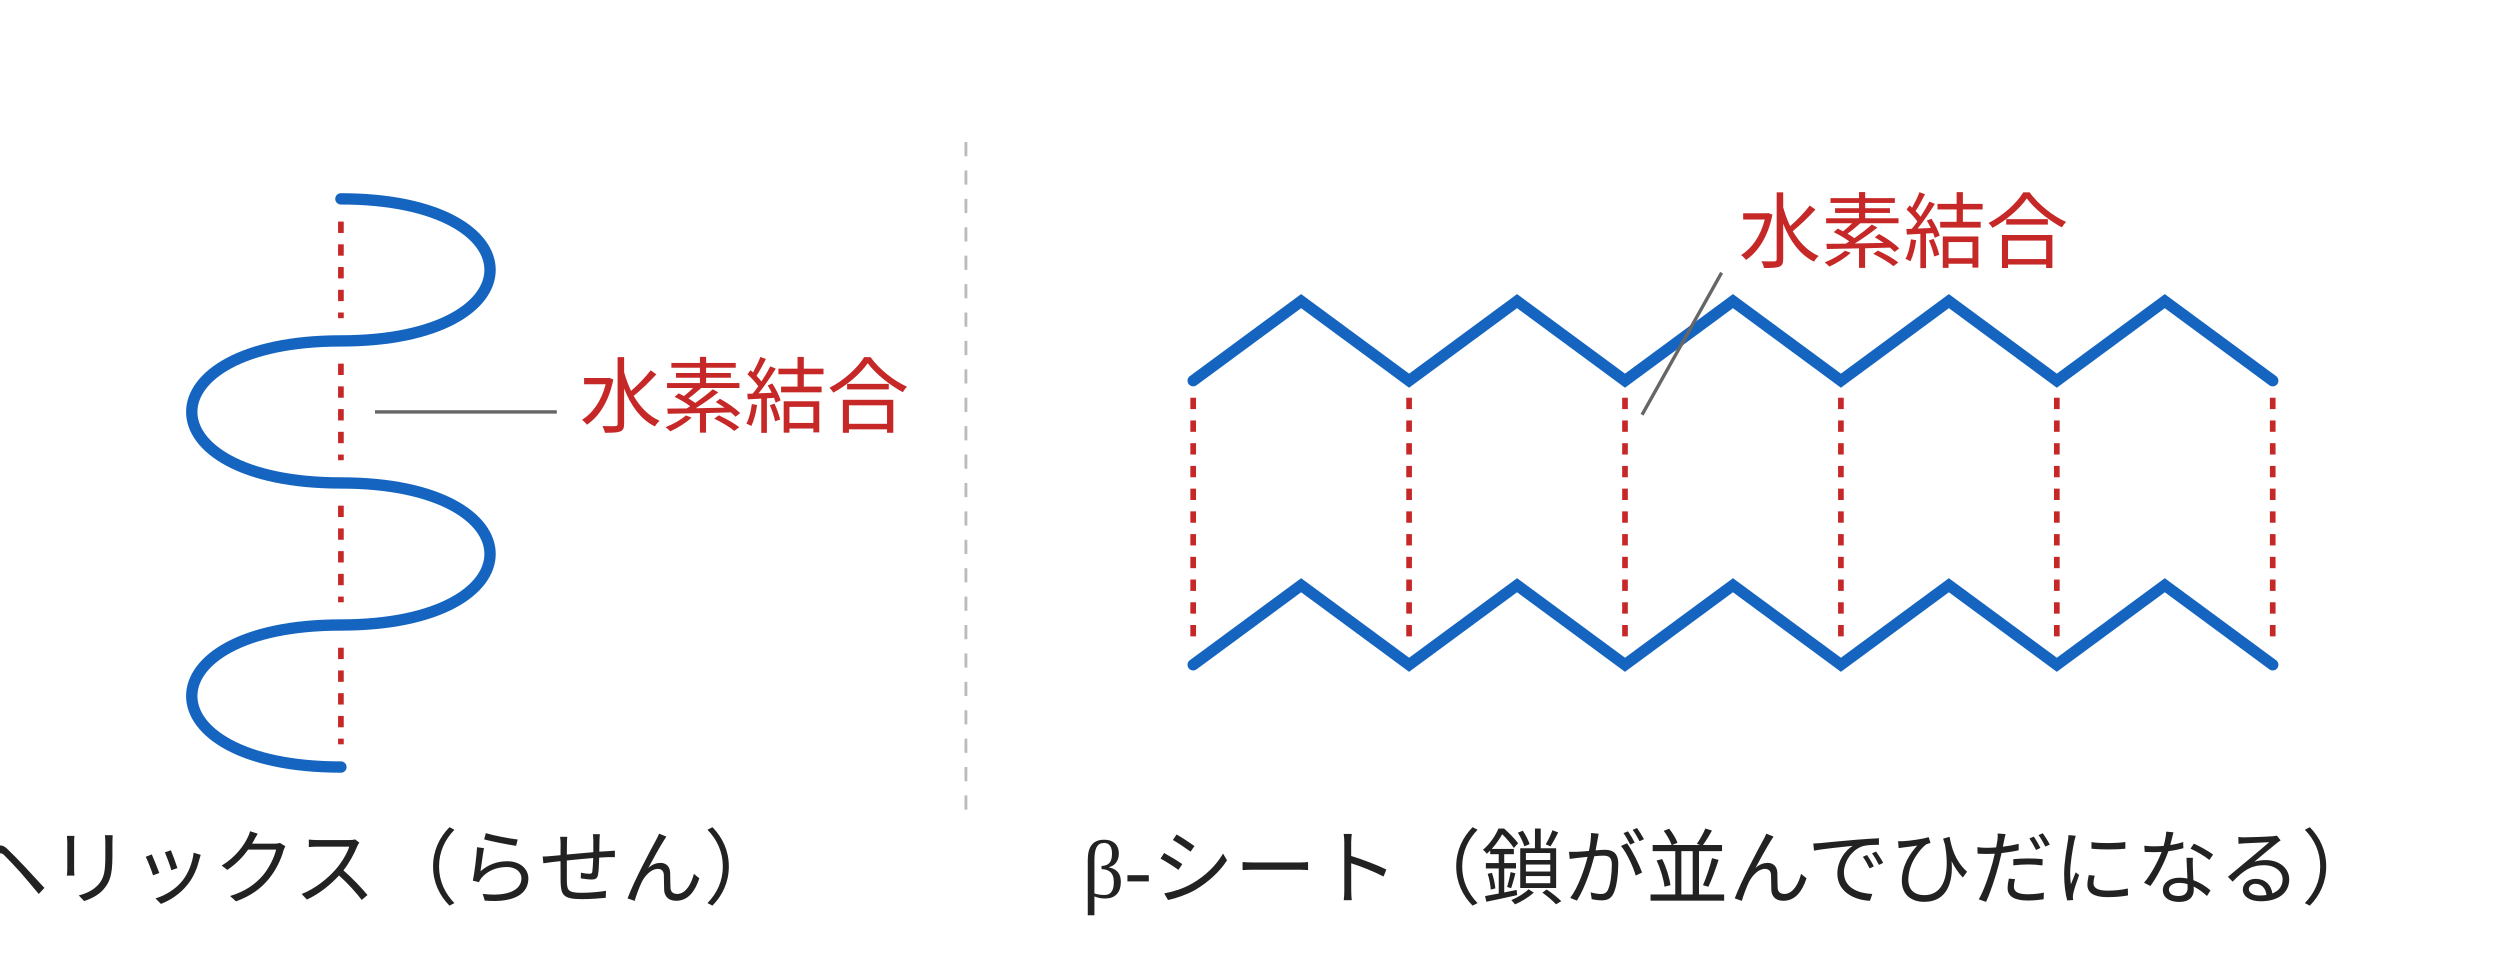
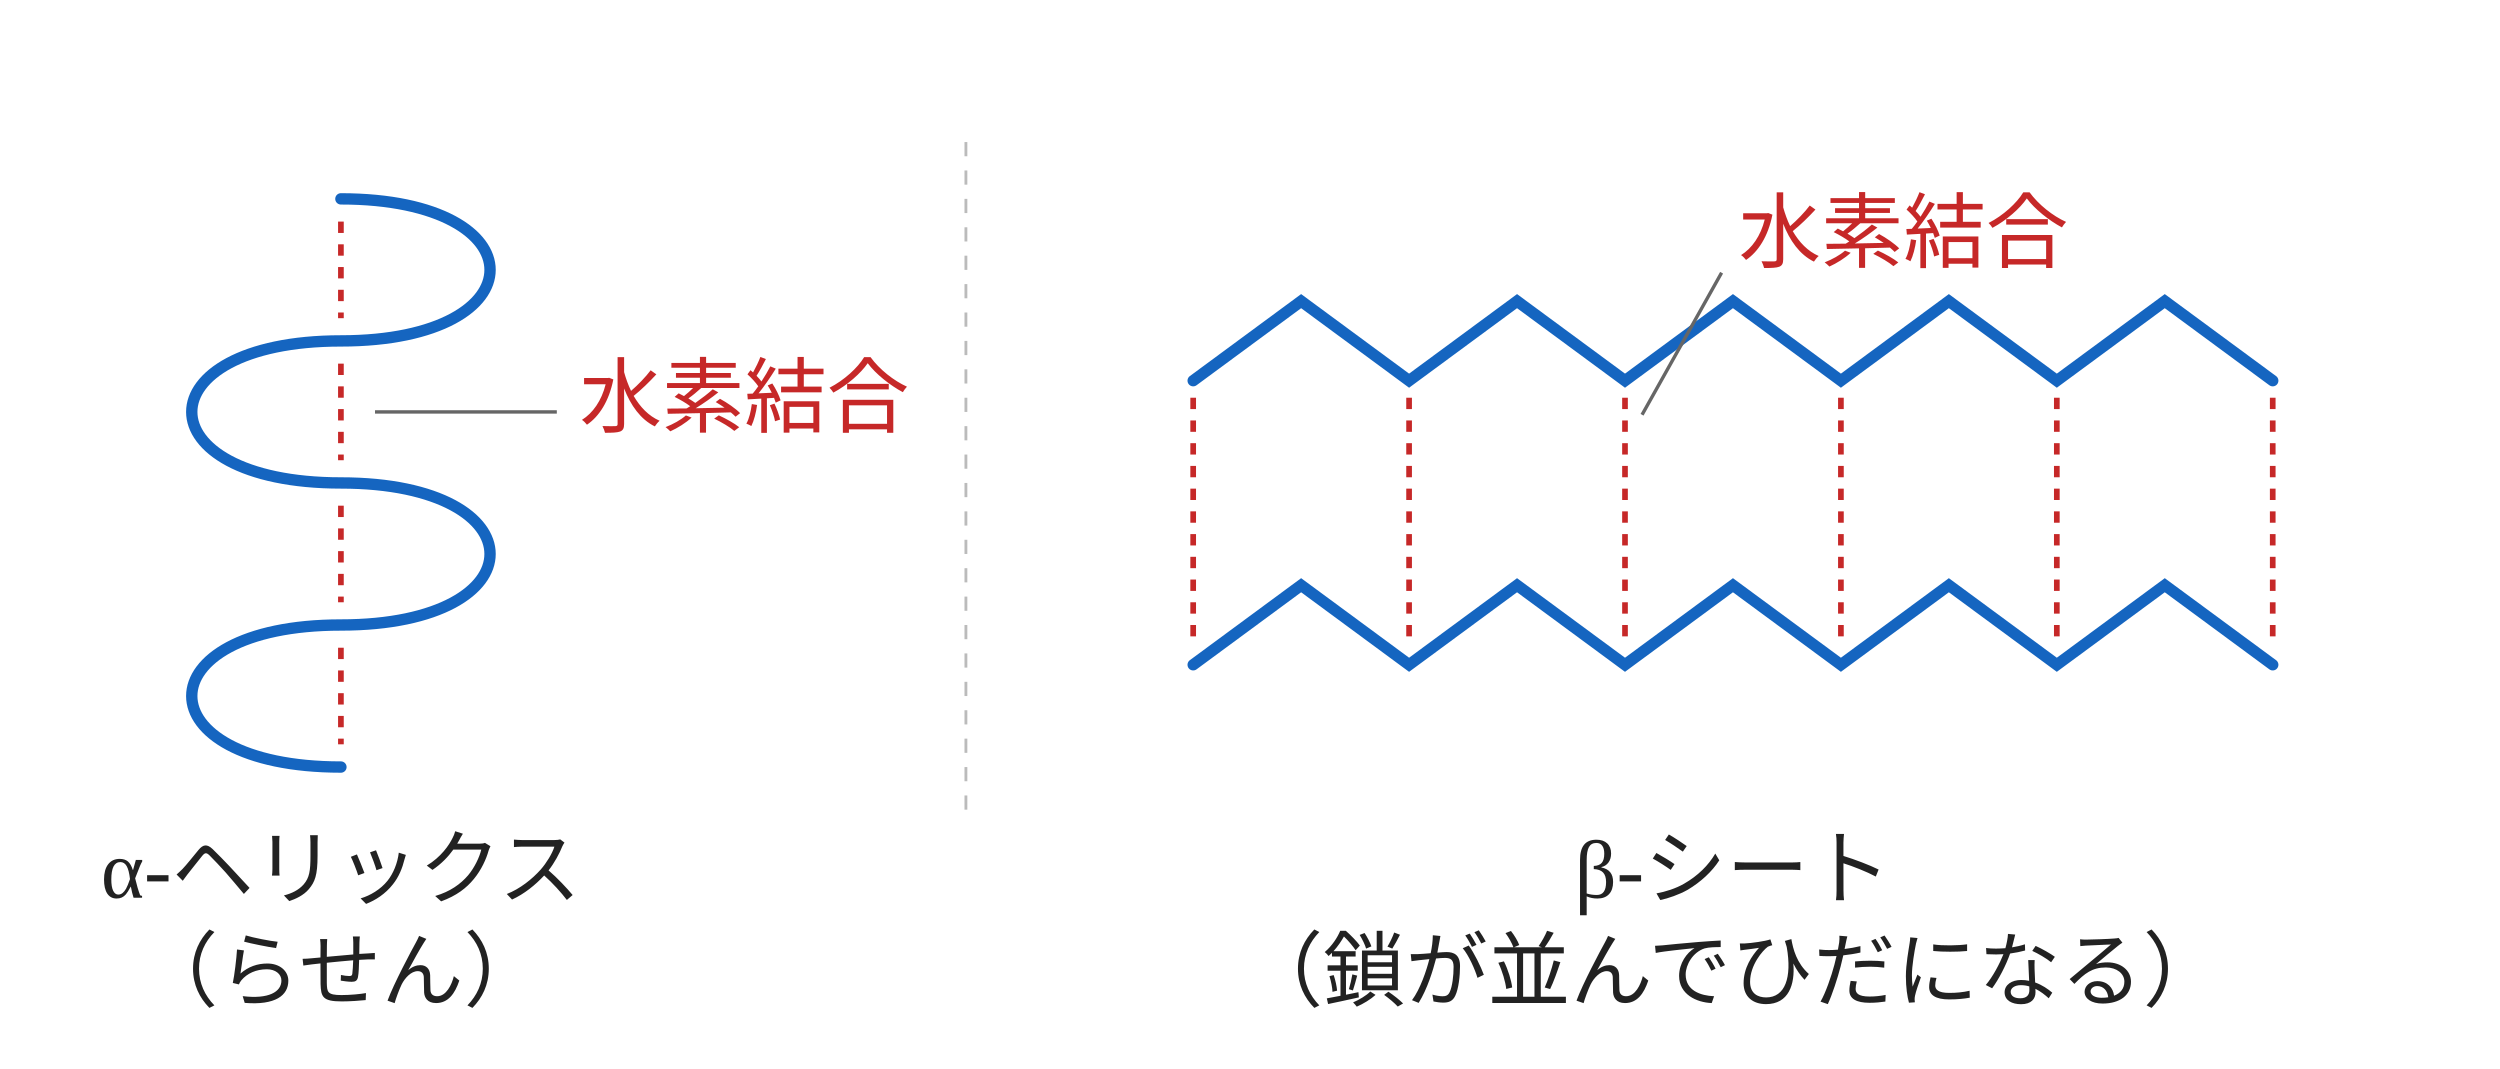
- <svg xmlns="http://www.w3.org/2000/svg" width="694.737" height="268.421" viewBox="0 0 880 340" role="img">
+ <svg xmlns="http://www.w3.org/2000/svg" width="694.737" height="296.842" viewBox="0 0 880 376" role="img">
  <style>
    .ch { stroke: #1565c0; stroke-width: 4; fill: none; stroke-linecap: round; }
    .hb { stroke: #c62828; stroke-width: 2; stroke-dasharray: 4 4; fill: none; }
    .lab { font-size: 29px; fill: #222; }
    .small { font-size: 29px; fill: #444; }
    .red { fill: #c62828; }
    .lead { stroke: #666; stroke-width: 1.2; fill: none; }
    .divider { stroke: #bbb; stroke-width: 1; stroke-dasharray: 5 5; }
  </style>
  <path class="hb" d="M 120 78 L 120 112 M 120 128 L 120 162 M 120 178 L 120 212 M 120 228 L 120 262" />
  <path class="ch" d="M 120 70 C 190 70, 190 120, 120 120 C 50 120, 50 170, 120 170                       C 190 170, 190 220, 120 220 C 50 220, 50 270, 120 270" />
  <path class="lead" d="M 196 145 L 132 145" stroke="#c62828" />
  <text class="small red" x="204" y="150">水素結合</text>
-   <text class="lab" x="120" y="316" text-anchor="middle">α-ヘリックス（らせん）</text>
+   <text class="lab" x="120" y="316" text-anchor="middle">α-ヘリックス</text>
+   <text class="lab" x="120" y="352" text-anchor="middle">（らせん）</text>
  <path class="divider" d="M 340 50 L 340 290" />
  <path class="hb" d="M 420 140 L 420 228 M 496 140 L 496 228 M 572 140 L 572 228                       M 648 140 L 648 228 M 724 140 L 724 228 M 800 140 L 800 228" />
  <path class="ch" d="M 420 134 L 458 106 L 496 134 L 534 106 L 572 134 L 610 106 L 648 134 L 686 106 L 724 134 L 762 106 L 800 134" />
  <path class="ch" d="M 420 234 L 458 206 L 496 234 L 534 206 L 572 234 L 610 206 L 648 234 L 686 206 L 724 234 L 762 206 L 800 234" />
  <path class="lead" d="M 606 96 L 578 146" stroke="#c62828" />
  <text class="small red" x="612" y="92">水素結合</text>
-   <text class="lab" x="610" y="316" text-anchor="middle">β-シート（鎖が並んでひだになる）</text>
+   <text class="lab" x="610" y="316" text-anchor="middle">β-シート</text>
+   <text class="lab" x="610" y="352" text-anchor="middle">（鎖が並んでひだになる）</text>
</svg>
